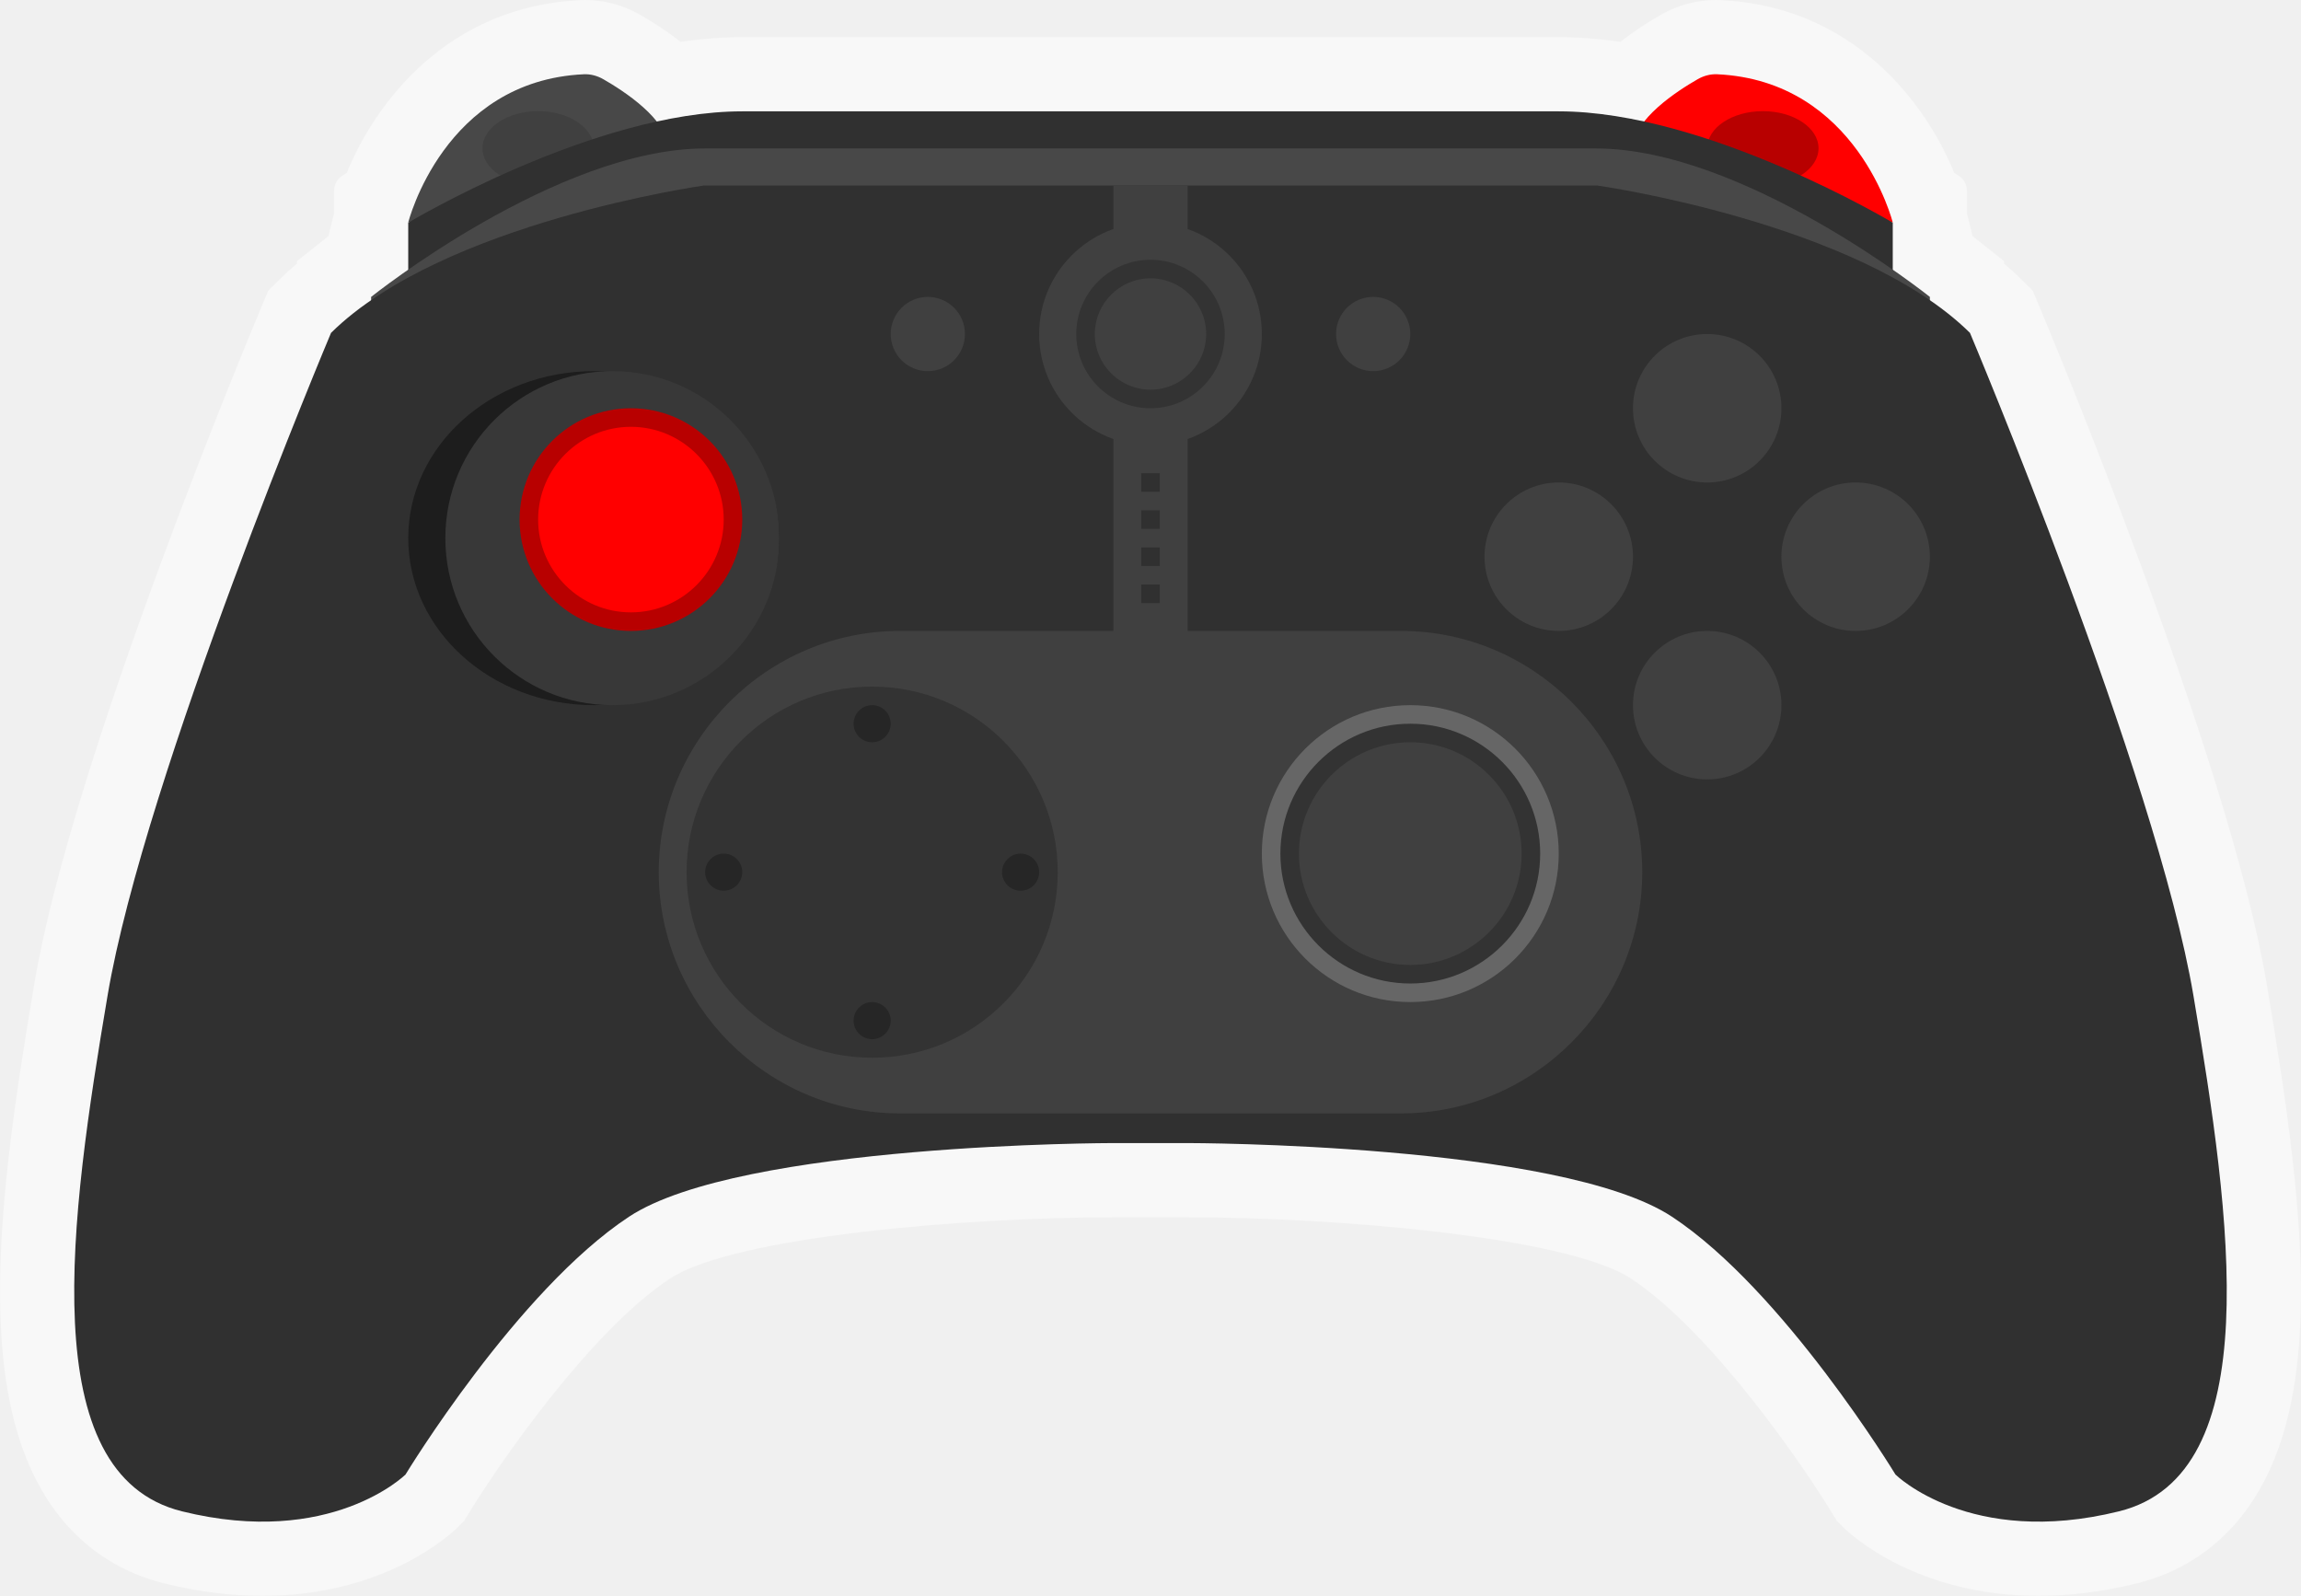
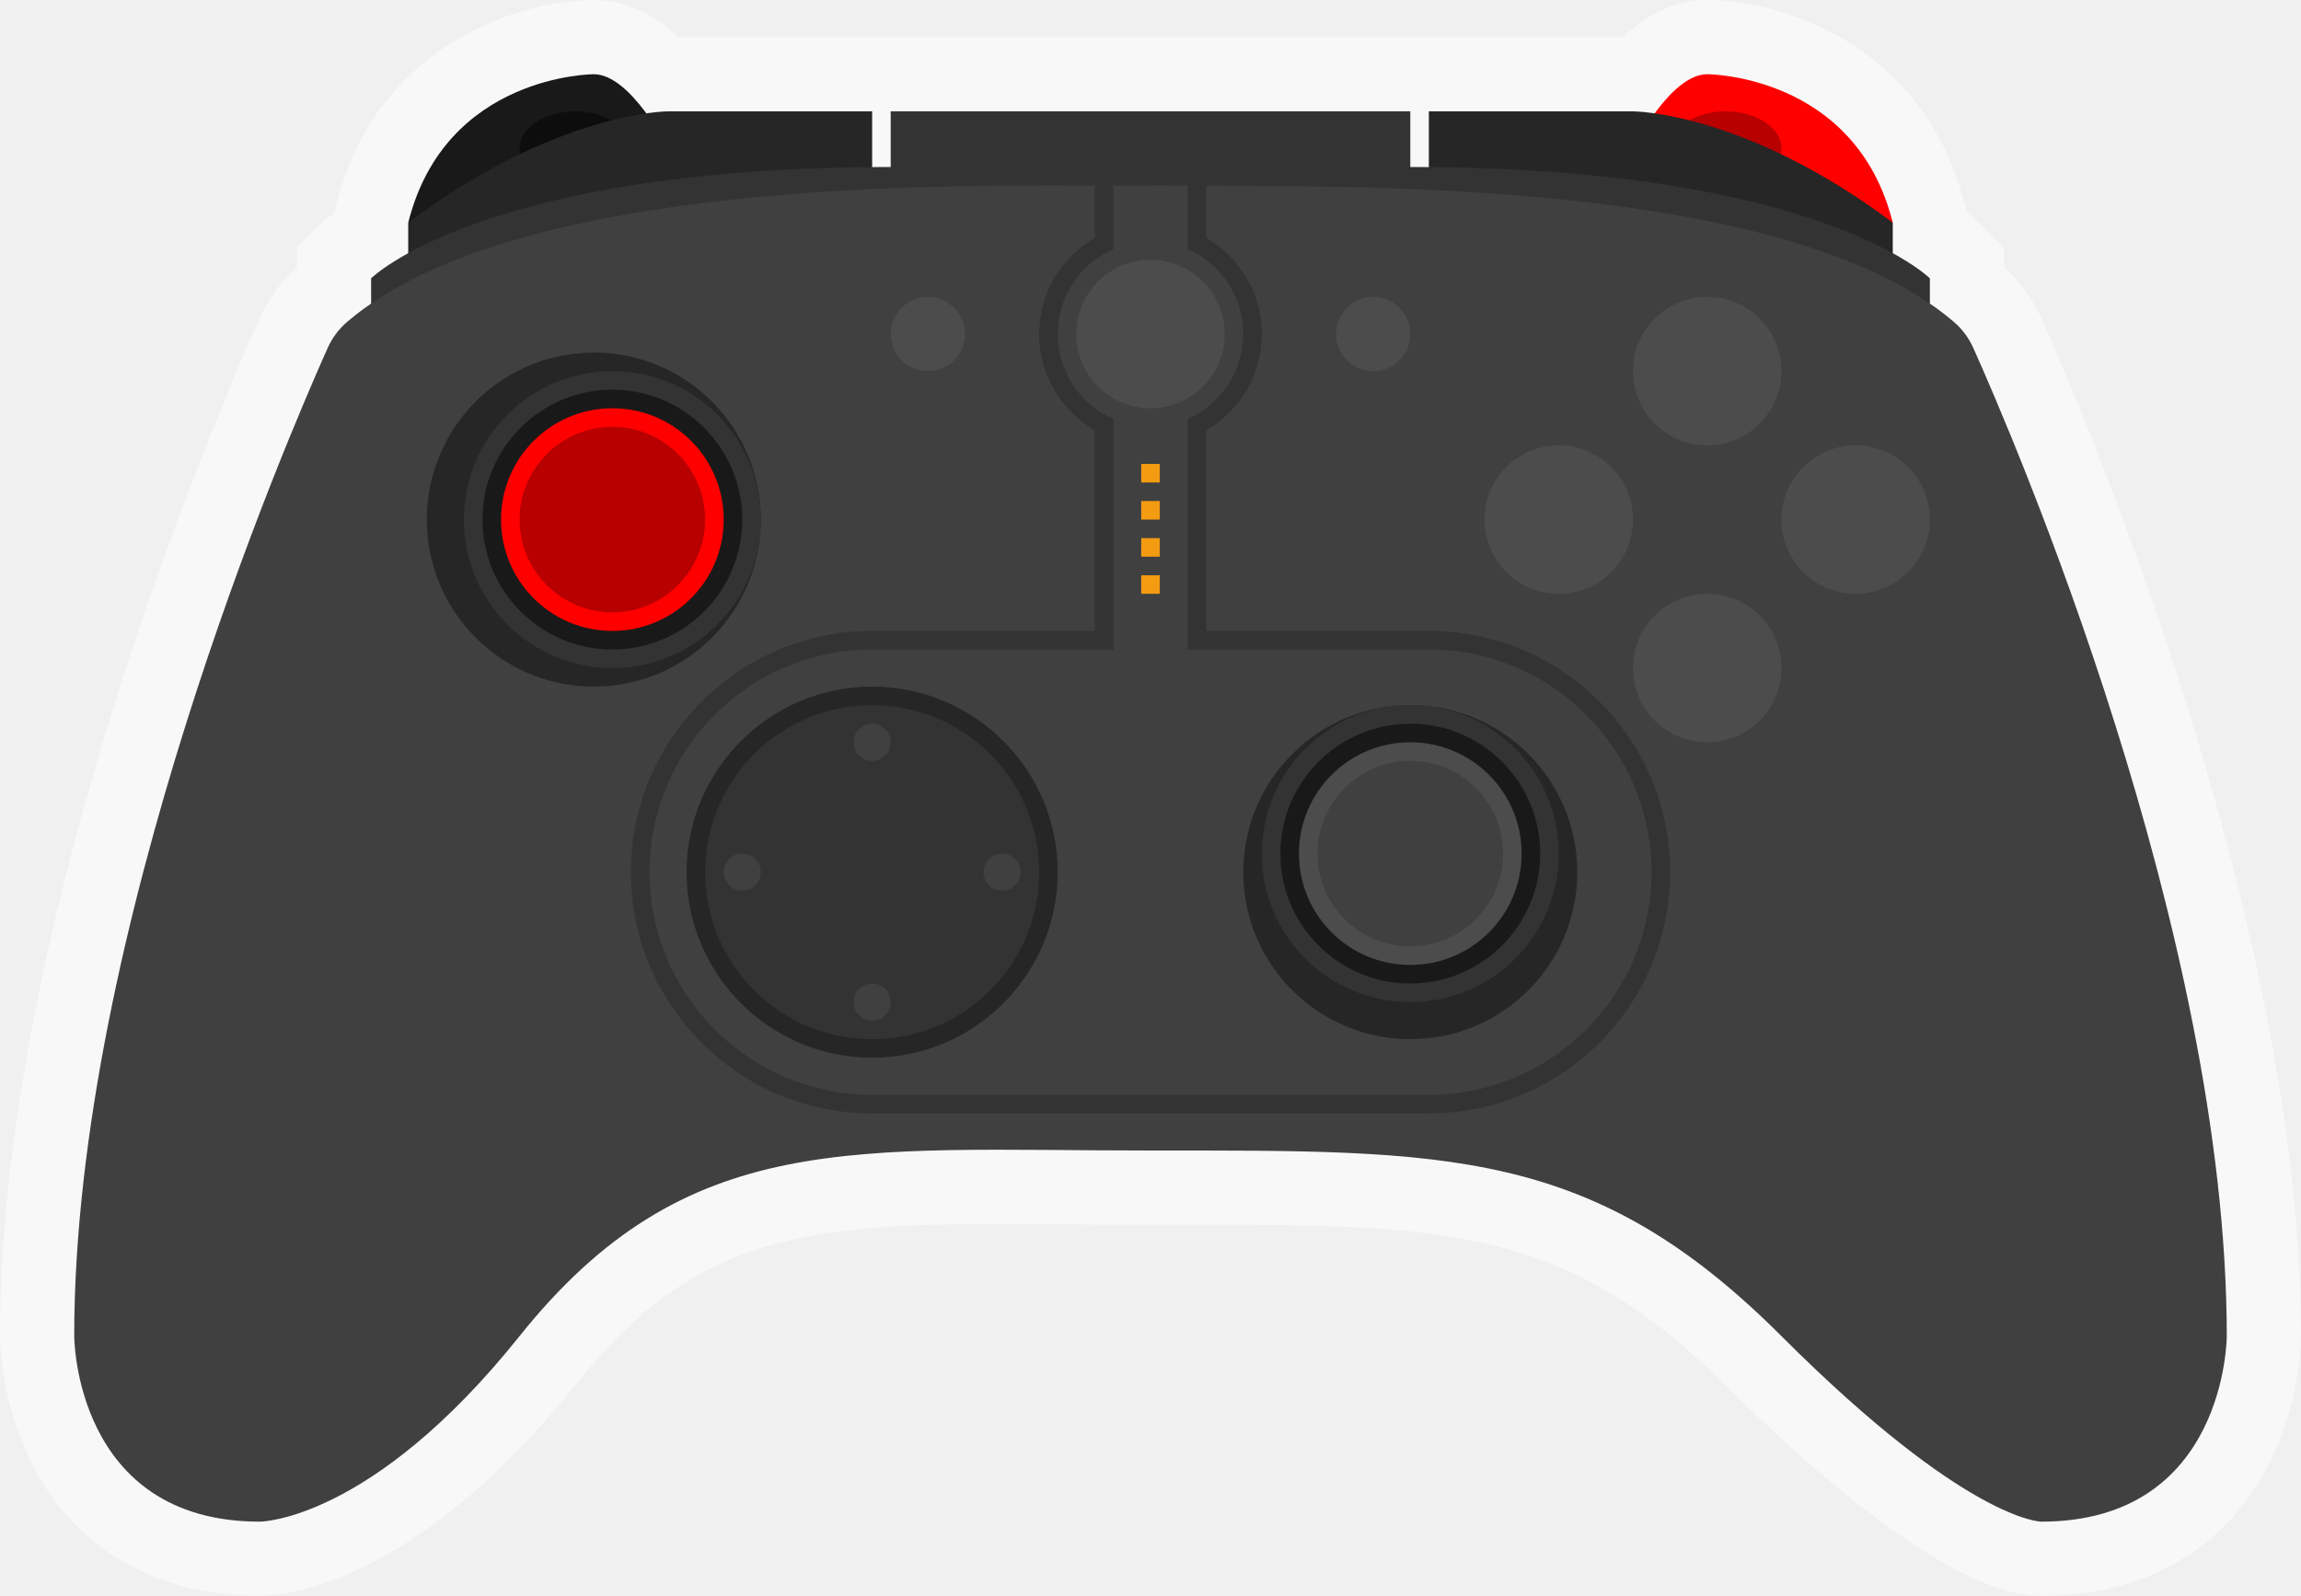
<svg xmlns="http://www.w3.org/2000/svg" viewBox="0 0 330.666 229.333" height="229.333" width="330.666" xml:space="preserve" id="svg2" version="1.1">
  <defs id="defs6">
    <clipPath id="clipPath18" clipPathUnits="userSpaceOnUse">
      <path id="path16" d="M 0,256 H 256 V 0 H 0 Z" />
    </clipPath>
    <clipPath id="clipPath26" clipPathUnits="userSpaceOnUse">
      <path id="path24" d="M 4,216 H 252 V 44 H 4 Z" />
    </clipPath>
  </defs>
-   <g transform="matrix(1.333333,0,0,-1.333333,-5.334013,287.9997)" id="g10">
+   <g transform="matrix(1.333333,0,0,-1.333333,-5.333867,287.9993)" id="g10">
    <g id="g12">
      <g clip-path="url(#clipPath18)" id="g14">
        <g id="g20">
          <g id="g22" />
          <g id="g34">
            <g style="opacity:0.5" id="g32" clip-path="url(#clipPath26)">
-               <g id="g30" transform="translate(248.2979,110.0088)">
-                 <path id="path28" style="fill:#ffffff;fill-opacity:1;fill-rule:nonzero;stroke:none" d="m 0,0 c -4.122,24.453 -23.77,71.242 -24.604,73.222 l -0.618,1.465 -1.13,1.117 c -0.614,0.607 -1.26,1.198 -1.946,1.78 v 0.256 l -3.007,2.402 c -0.018,0.015 -0.148,0.118 -0.379,0.297 l -0.614,2.458 v 2.404 c 0,0.704 -0.371,1.357 -0.976,1.718 l -0.389,0.232 c -3.065,7.541 -10.872,17.97 -25.197,18.628 -0.174,0.008 -0.351,0.012 -0.527,0.012 -2.044,0 -4.087,-0.55 -5.907,-1.592 -1.285,-0.735 -2.838,-1.717 -4.353,-2.912 -2.325,0.335 -4.55,0.504 -6.651,0.504 h -40 -8 -40 c -2.1,0 -4.326,-0.169 -6.651,-0.504 -1.515,1.195 -3.067,2.177 -4.353,2.912 -1.82,1.041 -3.863,1.592 -5.907,1.592 -0.176,0 -0.352,-0.004 -0.528,-0.012 -14.324,-0.658 -22.131,-11.087 -25.195,-18.628 l -0.388,-0.231 c -0.606,-0.361 -0.977,-1.014 -0.977,-1.718 v -2.404 l -0.616,-2.459 c -0.23,-0.179 -0.359,-0.282 -0.378,-0.297 l -3.007,-2.402 v -0.256 c -0.685,-0.582 -1.332,-1.173 -1.946,-1.78 l -1.13,-1.117 -0.618,-1.465 c -0.834,-1.98 -20.482,-48.769 -24.604,-73.222 -2.123,-12.593 -4.151,-25.817 -3.614,-36.94 0.327,-6.812 1.579,-12.246 3.825,-16.61 2.972,-5.776 7.74,-9.619 13.787,-11.114 3.612,-0.893 7.175,-1.345 10.592,-1.345 13.185,0 20.276,6.636 21.041,7.393 l 0.702,0.693 0.512,0.844 c 3.101,5.098 13.04,19.579 21.651,25.255 6.926,4.564 32.114,6.618 47.787,6.618 h 8.03 c 15.68,-0.005 40.875,-2.062 47.787,-6.618 8.647,-5.699 18.561,-20.163 21.651,-25.255 l 0.513,-0.844 0.702,-0.694 c 0.766,-0.757 7.858,-7.392 21.04,-7.392 3.417,0 6.981,0.452 10.592,1.345 6.048,1.495 10.815,5.338 13.787,11.114 2.246,4.364 3.498,9.798 3.826,16.61 C 4.15,-25.817 2.123,-12.593 0,0" />
+               <g id="g30" transform="translate(223.9824,181.7705)">
+                 <path id="path28" style="fill:#ffffff;fill-opacity:1;fill-rule:nonzero;stroke:none" d="m 0,0 c -0.937,2.09 -2.275,3.916 -3.982,5.43 v 2.124 l -2.356,2.345 c -0.277,0.276 -0.813,0.772 -1.671,1.421 l -0.213,0.85 c -4.362,17.449 -20.066,22.059 -27.76,22.059 -3.208,0 -6.246,-1.342 -9.068,-4 h -14.932 -8 -50 -8 -20.933 c -2.822,2.658 -5.859,4 -9.067,4 -7.695,0 -23.399,-4.61 -27.762,-22.059 l -0.212,-0.85 c -0.857,-0.649 -1.394,-1.145 -1.671,-1.421 l -2.355,-2.345 V 5.43 c -1.707,-1.514 -3.046,-3.34 -3.983,-5.43 -4.679,-10.437 -28.017,-64.78 -28.017,-109.771 0,-0.705 0.093,-7.076 3.344,-13.578 4.65,-9.299 13.407,-14.422 24.656,-14.422 2.646,0 16.732,1.11 34.247,23.002 12.317,15.398 23.86,17.083 45.501,17.083 2.384,0 4.856,-0.019 7.424,-0.04 2.828,-0.022 5.751,-0.045 8.828,-0.045 h 1.795 l 1.726,0.001 c 28.265,0 41.164,0 58.821,-17.658 6.718,-6.718 23.447,-22.343 33.658,-22.343 11.249,0 20.004,5.123 24.655,14.422 3.251,6.502 3.345,12.873 3.345,13.578 C 28.018,-64.78 4.679,-10.437 0,0" />
              </g>
            </g>
          </g>
        </g>
-         <g transform="translate(48,192.0205)" id="g36">
-           <path id="path38" style="fill:#484848;fill-opacity:1;fill-rule:nonzero;stroke:none" d="m 0,0 c 0,0 3.82,15.282 18.929,15.976 0.734,0.034 1.457,-0.168 2.094,-0.533 C 23.182,14.209 28,11.104 28,8 Z" />
+         <g transform="translate(76,200)" id="g36">
+           <path id="path38" style="fill:#191919;fill-opacity:1;fill-rule:nonzero;stroke:none" d="M 0,0 C 0,0 -4,8 -8,8 -8,8 -24,8 -28,-8 Z" />
        </g>
-         <g transform="translate(68,200.0205)" id="g40">
-           <path id="path42" style="fill:#404040;fill-opacity:1;fill-rule:nonzero;stroke:none" d="m 0,0 c 0,-2.209 -2.687,-4 -6,-4 -3.313,0 -6,1.791 -6,4 0,2.209 2.687,4 6,4 3.313,0 6,-1.791 6,-4" />
+         <g transform="translate(72,200)" id="g40">
+           <path id="path42" style="fill:#0d0d0d;fill-opacity:1;fill-rule:nonzero;stroke:none" d="m 0,0 c 0,-2.209 -2.687,-4 -6,-4 -3.313,0 -6,1.791 -6,4 0,2.209 2.687,4 6,4 3.313,0 6,-1.791 6,-4" />
        </g>
-         <g transform="translate(208,192.0205)" id="g44">
-           <path id="path46" style="fill:#ff0000;fill-opacity:1;fill-rule:nonzero;stroke:none" d="m 0,0 c 0,0 -3.82,15.282 -18.929,15.976 -0.734,0.034 -1.457,-0.168 -2.094,-0.533 C -23.182,14.209 -28,11.104 -28,8 Z" />
+         <g transform="translate(98,204)" id="g44">
+           <path id="path46" style="fill:#262626;fill-opacity:1;fill-rule:nonzero;stroke:none" d="m 0,0 h -22 c 0,0 -12,0 -28,-12 v -4 H 0 Z" />
        </g>
-         <g transform="translate(188,200.0205)" id="g48">
-           <path id="path50" style="fill:#b80000;fill-opacity:1;fill-rule:nonzero;stroke:none" d="m 0,0 c 0,-2.209 2.687,-4 6,-4 3.313,0 6,1.791 6,4 C 12,2.209 9.313,4 6,4 2.687,4 0,2.209 0,0" />
+         <g transform="translate(180,200)" id="g48">
+           <path id="path50" style="fill:#ff0000;fill-opacity:1;fill-rule:nonzero;stroke:none" d="M 0,0 C 0,0 4,8 8,8 8,8 24,8 28,-8 Z" />
        </g>
-         <g transform="translate(172,204)" id="g52">
-           <path id="path54" style="fill:#303030;fill-opacity:1;fill-rule:nonzero;stroke:none" d="m 0,0 h -40 -8 -40 c -16,0 -36,-12 -36,-12 v -8 h 76 8 76 v 8 C 36,-12 16,0 0,0" />
+         <g transform="translate(184,200)" id="g52">
+           <path id="path54" style="fill:#b80000;fill-opacity:1;fill-rule:nonzero;stroke:none" d="m 0,0 c 0,-2.209 2.687,-4 6,-4 3.313,0 6,1.791 6,4 C 12,2.209 9.313,4 6,4 2.687,4 0,2.209 0,0" />
        </g>
-         <g transform="translate(176,200)" id="g56">
-           <path id="path58" style="fill:#484848;fill-opacity:1;fill-rule:nonzero;stroke:none" d="m 0,0 h -48 -48 c -16,0 -36,-16 -36,-16 v -4 h 84 84 v 4 C 36,-16 16,0 0,0" />
+         <g transform="translate(158,204)" id="g56">
+           <path id="path58" style="fill:#262626;fill-opacity:1;fill-rule:nonzero;stroke:none" d="m 0,0 h 22 c 0,0 12,0 28,-12 v -4 H 0 Z" />
        </g>
-         <g transform="translate(240.4092,108.6787)" id="g60">
-           <path id="path62" style="fill:#303030;fill-opacity:1;fill-rule:nonzero;stroke:none" d="m 0,0 c -4.015,23.815 -24.088,71.445 -24.088,71.445 -12.044,11.907 -40.145,15.876 -40.145,15.876 h -44.162 -8.029 -44.16 c 0,0 -28.103,-3.969 -40.146,-15.876 0,0 -20.074,-47.63 -24.088,-71.445 -4.015,-23.814 -8.03,-51.599 8.029,-55.567 16.059,-3.969 24.087,3.968 24.087,3.968 0,0 12.044,19.846 24.088,27.785 12.044,7.938 52.19,7.938 52.19,7.938 h 8.029 c 0,0 40.147,0 52.191,-7.938 12.043,-7.939 24.087,-27.785 24.087,-27.785 0,0 8.029,-7.937 24.088,-3.968 C 8.029,-51.599 4.015,-23.814 0,0" />
+         <g transform="translate(156,198)" id="g60">
+           <path id="path62" style="fill:#333333;fill-opacity:1;fill-rule:nonzero;stroke:none" d="M 0,0 V 6 H -56 V 0 c -44,0 -56,-12 -56,-12 v -4 H 56 v 4 C 56,-12 44,0 0,0" />
        </g>
-         <path id="path64" style="fill:#404040;fill-opacity:1;fill-rule:nonzero;stroke:none" d="m 132,144 h -8 v 52 h 8 z" />
-         <g transform="translate(140,180)" id="g66">
-           <path id="path68" style="fill:#404040;fill-opacity:1;fill-rule:nonzero;stroke:none" d="m 0,0 c 0,-6.627 -5.373,-12 -12,-12 -6.627,0 -12,5.373 -12,12 0,6.627 5.373,12 12,12 C -5.373,12 0,6.627 0,0" />
+         <g transform="translate(216.6826,178.498)" id="g64">
+           <path id="path66" style="fill:#404040;fill-opacity:1;fill-rule:nonzero;stroke:none" d="m 0,0 c -0.485,1.084 -1.199,2.04 -2.101,2.813 -18.369,15.742 -66.582,14.52 -82.582,14.689 -2.546,0.027 -5.453,0 -8,0 -16,0 -64.213,1.053 -82.582,-14.689 -0.901,-0.773 -1.615,-1.729 -2.1,-2.813 -4.288,-9.565 -27.318,-62.967 -27.318,-106.498 0,0 0,-20 20,-20 0,0 12,0 28,20 18.019,22.523 36,20 68,20 32,0 47.604,0.396 68,-20 20,-20 28,-20 28,-20 20,0 20,20 20,20 C 27.317,-62.967 4.288,-9.565 0,0" />
        </g>
-         <g transform="translate(155,96)" id="g70">
-           <path id="path72" style="fill:#404040;fill-opacity:1;fill-rule:nonzero;stroke:none" d="m 0,0 h -54 c -14.3,0 -26,11.7 -26,26 0,14.3 11.7,26 26,26 H 0 C 14.3,52 26,40.3 26,26 26,11.7 14.3,0 0,0" />
+         <g transform="translate(136,180)" id="g68">
+           <path id="path70" style="fill:#4c4c4c;fill-opacity:1;fill-rule:nonzero;stroke:none" d="m 0,0 c 0,-4.418 -3.582,-8 -8,-8 -4.418,0 -8,3.582 -8,8 0,4.418 3.582,8 8,8 4.418,0 8,-3.582 8,-8" />
        </g>
-         <g transform="translate(118,122)" id="g74">
-           <path id="path76" style="fill:#333333;fill-opacity:1;fill-rule:nonzero;stroke:none" d="m 0,0 c 0,-11.046 -8.954,-20 -20,-20 -11.046,0 -20,8.954 -20,20 0,11.046 8.954,20 20,20 C -8.954,20 0,11.046 0,0" />
+         <path id="path72" style="fill:#f39b11;fill-opacity:1;fill-rule:nonzero;stroke:none" d="m 129,164 h -2 v 2 h 2 z" />
+         <path id="path74" style="fill:#f39b11;fill-opacity:1;fill-rule:nonzero;stroke:none" d="m 129,160 h -2 v 2 h 2 z" />
+         <path id="path76" style="fill:#f39b11;fill-opacity:1;fill-rule:nonzero;stroke:none" d="m 129,156 h -2 v 2 h 2 z" />
+         <path id="path78" style="fill:#f39b11;fill-opacity:1;fill-rule:nonzero;stroke:none" d="m 129,152 h -2 v 2 h 2 z" />
+         <g transform="translate(196,176)" id="g80">
+           <path id="path82" style="fill:#4c4c4c;fill-opacity:1;fill-rule:nonzero;stroke:none" d="m 0,0 c 0,-4.418 -3.582,-8 -8,-8 -4.418,0 -8,3.582 -8,8 0,4.418 3.582,8 8,8 4.418,0 8,-3.582 8,-8" />
        </g>
-         <g transform="translate(82,120)" id="g78">
-           <path id="path80" style="fill:#262626;fill-opacity:1;fill-rule:nonzero;stroke:none" d="M 0,0 V 0 C -1.1,0 -2,0.9 -2,2 -2,3.1 -1.1,4 0,4 1.1,4 2,3.1 2,2 2,0.9 1.1,0 0,0" />
+         <g transform="translate(196,144)" id="g84">
+           <path id="path86" style="fill:#4c4c4c;fill-opacity:1;fill-rule:nonzero;stroke:none" d="m 0,0 c 0,-4.418 -3.582,-8 -8,-8 -4.418,0 -8,3.582 -8,8 0,4.418 3.582,8 8,8 4.418,0 8,-3.582 8,-8" />
        </g>
-         <g transform="translate(98,136)" id="g82">
-           <path id="path84" style="fill:#262626;fill-opacity:1;fill-rule:nonzero;stroke:none" d="M 0,0 V 0 C -1.1,0 -2,0.9 -2,2 -2,3.1 -1.1,4 0,4 1.1,4 2,3.1 2,2 2,0.9 1.1,0 0,0" />
+         <g transform="translate(180,160)" id="g88">
+           <path id="path90" style="fill:#4c4c4c;fill-opacity:1;fill-rule:nonzero;stroke:none" d="m 0,0 c 0,-4.418 -3.582,-8 -8,-8 -4.418,0 -8,3.582 -8,8 0,4.418 3.582,8 8,8 4.418,0 8,-3.582 8,-8" />
        </g>
-         <g transform="translate(98,104)" id="g86">
-           <path id="path88" style="fill:#262626;fill-opacity:1;fill-rule:nonzero;stroke:none" d="M 0,0 V 0 C -1.1,0 -2,0.9 -2,2 -2,3.1 -1.1,4 0,4 1.1,4 2,3.1 2,2 2,0.9 1.1,0 0,0" />
+         <g transform="translate(212,160)" id="g92">
+           <path id="path94" style="fill:#4c4c4c;fill-opacity:1;fill-rule:nonzero;stroke:none" d="m 0,0 c 0,-4.418 -3.582,-8 -8,-8 -4.418,0 -8,3.582 -8,8 0,4.418 3.582,8 8,8 4.418,0 8,-3.582 8,-8" />
        </g>
-         <g transform="translate(114,120)" id="g90">
-           <path id="path92" style="fill:#262626;fill-opacity:1;fill-rule:nonzero;stroke:none" d="M 0,0 V 0 C -1.1,0 -2,0.9 -2,2 -2,3.1 -1.1,4 0,4 1.1,4 2,3.1 2,2 2,0.9 1.1,0 0,0" />
+         <g transform="translate(86,160)" id="g96">
+           <path id="path98" style="fill:#262626;fill-opacity:1;fill-rule:nonzero;stroke:none" d="m 0,0 c 0,-9.941 -8.059,-18 -18,-18 -9.941,0 -18,8.059 -18,18 0,9.941 8.059,18 18,18 C -8.059,18 0,9.941 0,0" />
        </g>
-         <g transform="translate(156,140)" id="g94">
-           <path id="path96" style="fill:#666666;fill-opacity:1;fill-rule:nonzero;stroke:none" d="m 0,0 c -8.837,0 -16,-7.164 -16,-16 0,-8.837 7.163,-16 16,-16 8.837,0 16,7.163 16,16 C 16,-7.164 8.837,0 0,0" />
+         <g transform="translate(174,122)" id="g100">
+           <path id="path102" style="fill:#262626;fill-opacity:1;fill-rule:nonzero;stroke:none" d="m 0,0 c 0,-9.941 -8.059,-18 -18,-18 -9.941,0 -18,8.059 -18,18 0,9.941 8.059,18 18,18 C -8.059,18 0,9.941 0,0" />
        </g>
-         <g transform="translate(156,111)" id="g98">
-           <path id="path100" style="fill:#404040;fill-opacity:1;fill-rule:nonzero;stroke:none" d="m 0,0 c -7.168,0 -13,5.832 -13,13 0,7.168 5.832,13 13,13 C 7.168,26 13,20.168 13,13 13,5.832 7.168,0 0,0" />
+         <g transform="translate(86,160)" id="g104">
+           <path id="path106" style="fill:#333333;fill-opacity:1;fill-rule:nonzero;stroke:none" d="m 0,0 c 0,-8.836 -7.164,-16 -16,-16 -8.836,0 -16,7.164 -16,16 0,8.836 7.164,16 16,16 C -7.164,16 0,8.836 0,0" />
        </g>
-         <g transform="translate(156,138)" id="g102">
-           <path id="path104" style="fill:#333333;fill-opacity:1;fill-rule:nonzero;stroke:none" d="m 0,0 c -7.72,0 -14,-6.28 -14,-14 0,-7.72 6.28,-14 14,-14 7.72,0 14,6.28 14,14 C 14,-6.28 7.72,0 0,0 m 0,-2 c 6.617,0 12,-5.383 12,-12 0,-6.617 -5.383,-12 -12,-12 -6.617,0 -12,5.383 -12,12 0,6.617 5.383,12 12,12" />
+         <g transform="translate(70,174)" id="g108">
+           <path id="path110" style="fill:#191919;fill-opacity:1;fill-rule:nonzero;stroke:none" d="m 0,0 c -7.72,0 -14,-6.28 -14,-14 0,-7.72 6.28,-14 14,-14 7.72,0 14,6.28 14,14 C 14,-6.28 7.72,0 0,0" />
        </g>
-         <g transform="translate(128,173)" id="g106">
-           <path id="path108" style="fill:#404040;fill-opacity:1;fill-rule:nonzero;stroke:none" d="m 0,0 c -3.86,0 -7,3.14 -7,7 0,3.86 3.14,7 7,7 C 3.859,14 7,10.86 7,7 7,3.14 3.859,0 0,0" />
+         <g transform="translate(70,172)" id="g112">
+           <path id="path114" style="fill:#ff0000;fill-opacity:1;fill-rule:nonzero;stroke:none" d="m 0,0 c -6.627,0 -12,-5.373 -12,-12 0,-6.627 5.373,-12 12,-12 6.627,0 12,5.373 12,12 C 12,-5.373 6.627,0 0,0" />
        </g>
-         <g transform="translate(128,188)" id="g110">
-           <path id="path112" style="fill:#333333;fill-opacity:1;fill-rule:nonzero;stroke:none" d="m 0,0 c -4.418,0 -8,-3.582 -8,-8 0,-4.418 3.582,-8 8,-8 4.418,0 8,3.582 8,8 0,4.418 -3.582,8 -8,8 m 0,-2 c 3.309,0 6,-2.691 6,-6 0,-3.309 -2.691,-6 -6,-6 -3.309,0 -6,2.691 -6,6 0,3.309 2.691,6 6,6" />
+         <g transform="translate(70,170)" id="g116">
+           <path id="path118" style="fill:#b80000;fill-opacity:1;fill-rule:nonzero;stroke:none" d="m 0,0 c 5.514,0 10,-4.486 10,-10 0,-5.514 -4.486,-10 -10,-10 -5.514,0 -10,4.486 -10,10 0,5.514 4.486,10 10,10" />
        </g>
-         <g transform="translate(156,180)" id="g114">
-           <path id="path116" style="fill:#404040;fill-opacity:1;fill-rule:nonzero;stroke:none" d="m 0,0 c 0,-2.209 -1.791,-4 -4,-4 -2.209,0 -4,1.791 -4,4 0,2.209 1.791,4 4,4 2.209,0 4,-1.791 4,-4" />
+         <g transform="translate(172,124)" id="g120">
+           <path id="path122" style="fill:#333333;fill-opacity:1;fill-rule:nonzero;stroke:none" d="m 0,0 c 0,-8.837 -7.163,-16 -16,-16 -8.837,0 -16,7.163 -16,16 0,8.836 7.163,16 16,16 C -7.163,16 0,8.836 0,0" />
        </g>
-         <g transform="translate(108,180)" id="g118">
-           <path id="path120" style="fill:#404040;fill-opacity:1;fill-rule:nonzero;stroke:none" d="m 0,0 c 0,-2.209 -1.791,-4 -4,-4 -2.209,0 -4,1.791 -4,4 0,2.209 1.791,4 4,4 2.209,0 4,-1.791 4,-4" />
+         <g transform="translate(156,138)" id="g124">
+           <path id="path126" style="fill:#191919;fill-opacity:1;fill-rule:nonzero;stroke:none" d="m 0,0 c -7.72,0 -14,-6.28 -14,-14 0,-7.72 6.28,-14 14,-14 7.72,0 14,6.28 14,14 C 14,-6.28 7.72,0 0,0" />
        </g>
-         <g transform="translate(180,156)" id="g122">
-           <path id="path124" style="fill:#404040;fill-opacity:1;fill-rule:nonzero;stroke:none" d="m 0,0 c 0,-4.418 -3.582,-8 -8,-8 -4.418,0 -8,3.582 -8,8 0,4.418 3.582,8 8,8 4.418,0 8,-3.582 8,-8" />
+         <g transform="translate(156,136)" id="g128">
+           <path id="path130" style="fill:#4c4c4c;fill-opacity:1;fill-rule:nonzero;stroke:none" d="m 0,0 c -6.627,0 -12,-5.373 -12,-12 0,-6.627 5.373,-12 12,-12 6.627,0 12,5.373 12,12 C 12,-5.373 6.627,0 0,0" />
        </g>
-         <g transform="translate(196,172)" id="g126">
-           <path id="path128" style="fill:#404040;fill-opacity:1;fill-rule:nonzero;stroke:none" d="m 0,0 c 0,-4.418 -3.582,-8 -8,-8 -4.418,0 -8,3.582 -8,8 0,4.418 3.582,8 8,8 4.418,0 8,-3.582 8,-8" />
+         <g transform="translate(156,134)" id="g132">
+           <path id="path134" style="fill:#404040;fill-opacity:1;fill-rule:nonzero;stroke:none" d="m 0,0 c 5.514,0 10,-4.486 10,-10 0,-5.514 -4.486,-10 -10,-10 -5.514,0 -10,4.486 -10,10 0,5.514 4.486,10 10,10" />
        </g>
-         <g transform="translate(196,140)" id="g130">
-           <path id="path132" style="fill:#404040;fill-opacity:1;fill-rule:nonzero;stroke:none" d="m 0,0 c 0,-4.418 -3.582,-8 -8,-8 -4.418,0 -8,3.582 -8,8 0,4.418 3.582,8 8,8 4.418,0 8,-3.582 8,-8" />
+         <g transform="translate(108,180)" id="g136">
+           <path id="path138" style="fill:#4c4c4c;fill-opacity:1;fill-rule:nonzero;stroke:none" d="m 0,0 c 0,-2.209 -1.791,-4 -4,-4 -2.209,0 -4,1.791 -4,4 0,2.209 1.791,4 4,4 2.209,0 4,-1.791 4,-4" />
        </g>
-         <g transform="translate(212,156)" id="g134">
-           <path id="path136" style="fill:#404040;fill-opacity:1;fill-rule:nonzero;stroke:none" d="m 0,0 c 0,-4.418 -3.582,-8 -8,-8 -4.418,0 -8,3.582 -8,8 0,4.418 3.582,8 8,8 4.418,0 8,-3.582 8,-8" />
+         <g transform="translate(156,180)" id="g140">
+           <path id="path142" style="fill:#4c4c4c;fill-opacity:1;fill-rule:nonzero;stroke:none" d="m 0,0 c 0,-2.209 -1.791,-4 -4,-4 -2.209,0 -4,1.791 -4,4 0,2.209 1.791,4 4,4 2.209,0 4,-1.791 4,-4" />
        </g>
-         <g transform="translate(88,158)" id="g138">
-           <path id="path140" style="fill:#1d1d1d;fill-opacity:1;fill-rule:nonzero;stroke:none" d="m 0,0 c 0,-9.941 -8.954,-18 -20,-18 -11.046,0 -20,8.059 -20,18 0,9.941 8.954,18 20,18 C -8.954,18 0,9.941 0,0" />
+         <g transform="translate(98,142)" id="g144">
+           <path id="path146" style="fill:#262626;fill-opacity:1;fill-rule:nonzero;stroke:none" d="m 0,0 c -11.028,0 -20,-8.972 -20,-20 0,-11.028 8.972,-20 20,-20 11.028,0 20,8.972 20,20 C 20,-8.972 11.028,0 0,0" />
        </g>
-         <g transform="translate(88,158)" id="g142">
-           <path id="path144" style="fill:#383838;fill-opacity:1;fill-rule:nonzero;stroke:none" d="m 0,0 c 0,-9.941 -8.059,-18 -18,-18 -9.941,0 -18,8.059 -18,18 0,9.941 8.059,18 18,18 C -8.059,18 0,9.941 0,0" />
+         <g transform="translate(116,122)" id="g148">
+           <path id="path150" style="fill:#333333;fill-opacity:1;fill-rule:nonzero;stroke:none" d="m 0,0 c 0,-9.941 -8.059,-18 -18,-18 -9.941,0 -18,8.059 -18,18 0,9.941 8.059,18 18,18 C -8.059,18 0,9.941 0,0" />
        </g>
-         <g transform="translate(72,172)" id="g146">
-           <path id="path148" style="fill:#b80000;fill-opacity:1;fill-rule:nonzero;stroke:none" d="m 0,0 c -6.627,0 -12,-5.373 -12,-12 0,-6.627 5.373,-12 12,-12 6.627,0 12,5.373 12,12 C 12,-5.373 6.627,0 0,0" />
+         <g transform="translate(86,122)" id="g152">
+           <path id="path154" style="fill:#404040;fill-opacity:1;fill-rule:nonzero;stroke:none" d="m 0,0 c 0,-1.104 -0.896,-2 -2,-2 -1.104,0 -2,0.896 -2,2 0,1.104 0.896,2 2,2 1.104,0 2,-0.896 2,-2" />
        </g>
-         <g transform="translate(72,170)" id="g150">
-           <path id="path152" style="fill:#ff0000;fill-opacity:1;fill-rule:nonzero;stroke:none" d="m 0,0 c 5.514,0 10,-4.486 10,-10 0,-5.514 -4.486,-10 -10,-10 -5.514,0 -10,4.486 -10,10 0,5.514 4.486,10 10,10" />
+         <g transform="translate(114,122)" id="g156">
+           <path id="path158" style="fill:#404040;fill-opacity:1;fill-rule:nonzero;stroke:none" d="m 0,0 c 0,-1.104 -0.896,-2 -2,-2 -1.104,0 -2,0.896 -2,2 0,1.104 0.896,2 2,2 1.104,0 2,-0.896 2,-2" />
        </g>
-         <path id="path154" style="fill:#303030;fill-opacity:1;fill-rule:nonzero;stroke:none" d="m 129,163 h -2 v 2 h 2 z" />
-         <path id="path156" style="fill:#303030;fill-opacity:1;fill-rule:nonzero;stroke:none" d="m 129,159 h -2 v 2 h 2 z" />
-         <path id="path158" style="fill:#303030;fill-opacity:1;fill-rule:nonzero;stroke:none" d="m 129,155 h -2 v 2 h 2 z" />
-         <path id="path160" style="fill:#303030;fill-opacity:1;fill-rule:nonzero;stroke:none" d="m 129,151 h -2 v 2 h 2 z" />
+         <g transform="translate(98,134)" id="g160">
+           <path id="path162" style="fill:#404040;fill-opacity:1;fill-rule:nonzero;stroke:none" d="M 0,0 C -1.104,0 -2,0.896 -2,2 -2,3.104 -1.104,4 0,4 1.104,4 2,3.104 2,2 2,0.896 1.104,0 0,0" />
+         </g>
+         <g transform="translate(98,106)" id="g164">
+           <path id="path166" style="fill:#404040;fill-opacity:1;fill-rule:nonzero;stroke:none" d="M 0,0 C -1.104,0 -2,0.896 -2,2 -2,3.104 -1.104,4 0,4 1.104,4 2,3.104 2,2 2,0.896 1.104,0 0,0" />
+         </g>
+         <g transform="translate(158,148)" id="g168">
+           <path id="path170" style="fill:#333333;fill-opacity:1;fill-rule:nonzero;stroke:none" d="m 0,0 h -24 v 21.63 c 3.582,2.074 6,5.932 6,10.37 0,4.438 -2.418,8.296 -6,10.37 V 48 h -2 V 43.303 42 41.159 c 3.527,-1.546 6,-5.067 6,-9.159 0,-4.092 -2.473,-7.613 -6,-9.159 V 22 20.697 0 -2 h 2 24 C 13.233,-2 24,-12.767 24,-26 24,-39.233 13.233,-50 0,-50 h -60 c -13.233,0 -24,10.767 -24,24 0,13.233 10.767,24 24,24 h 24 2 V 0 20.697 22 22.841 c -3.527,1.546 -6,5.067 -6,9.159 0,4.092 2.473,7.613 6,9.159 V 42 43.303 48 h -2 v -5.63 c -3.583,-2.074 -6,-5.932 -6,-10.37 0,-4.438 2.417,-8.296 6,-10.37 V 0 h -24 c -14.359,0 -26,-11.641 -26,-26 0,-14.359 11.641,-26 26,-26 H 0 c 14.359,0 26,11.641 26,26 C 26,-11.641 14.359,0 0,0" />
+         </g>
      </g>
    </g>
  </g>
</svg>
